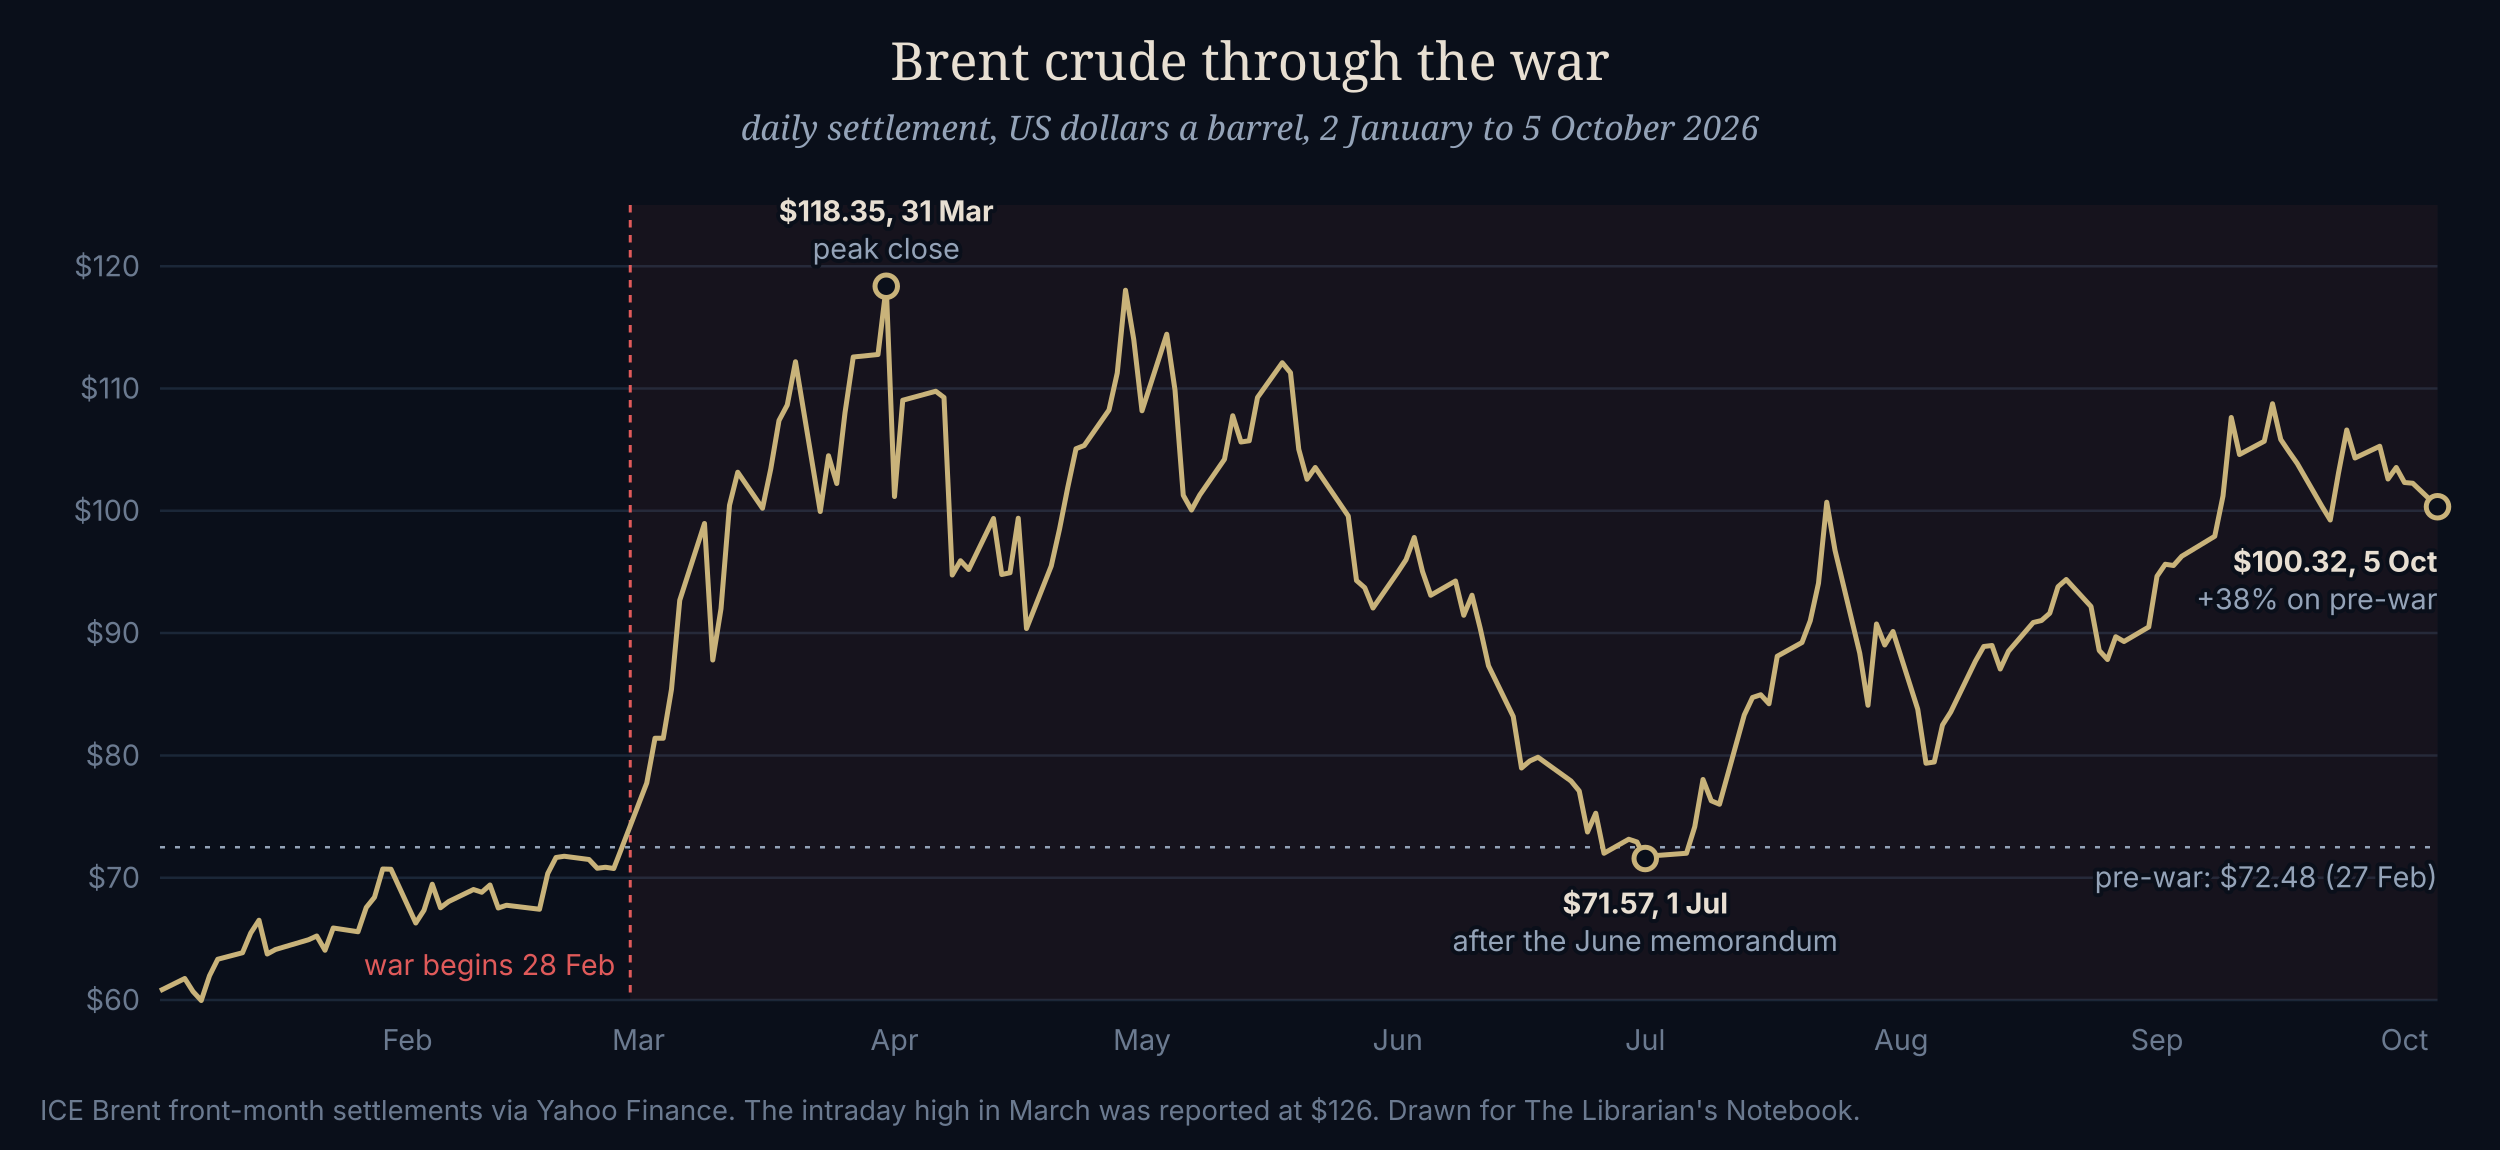
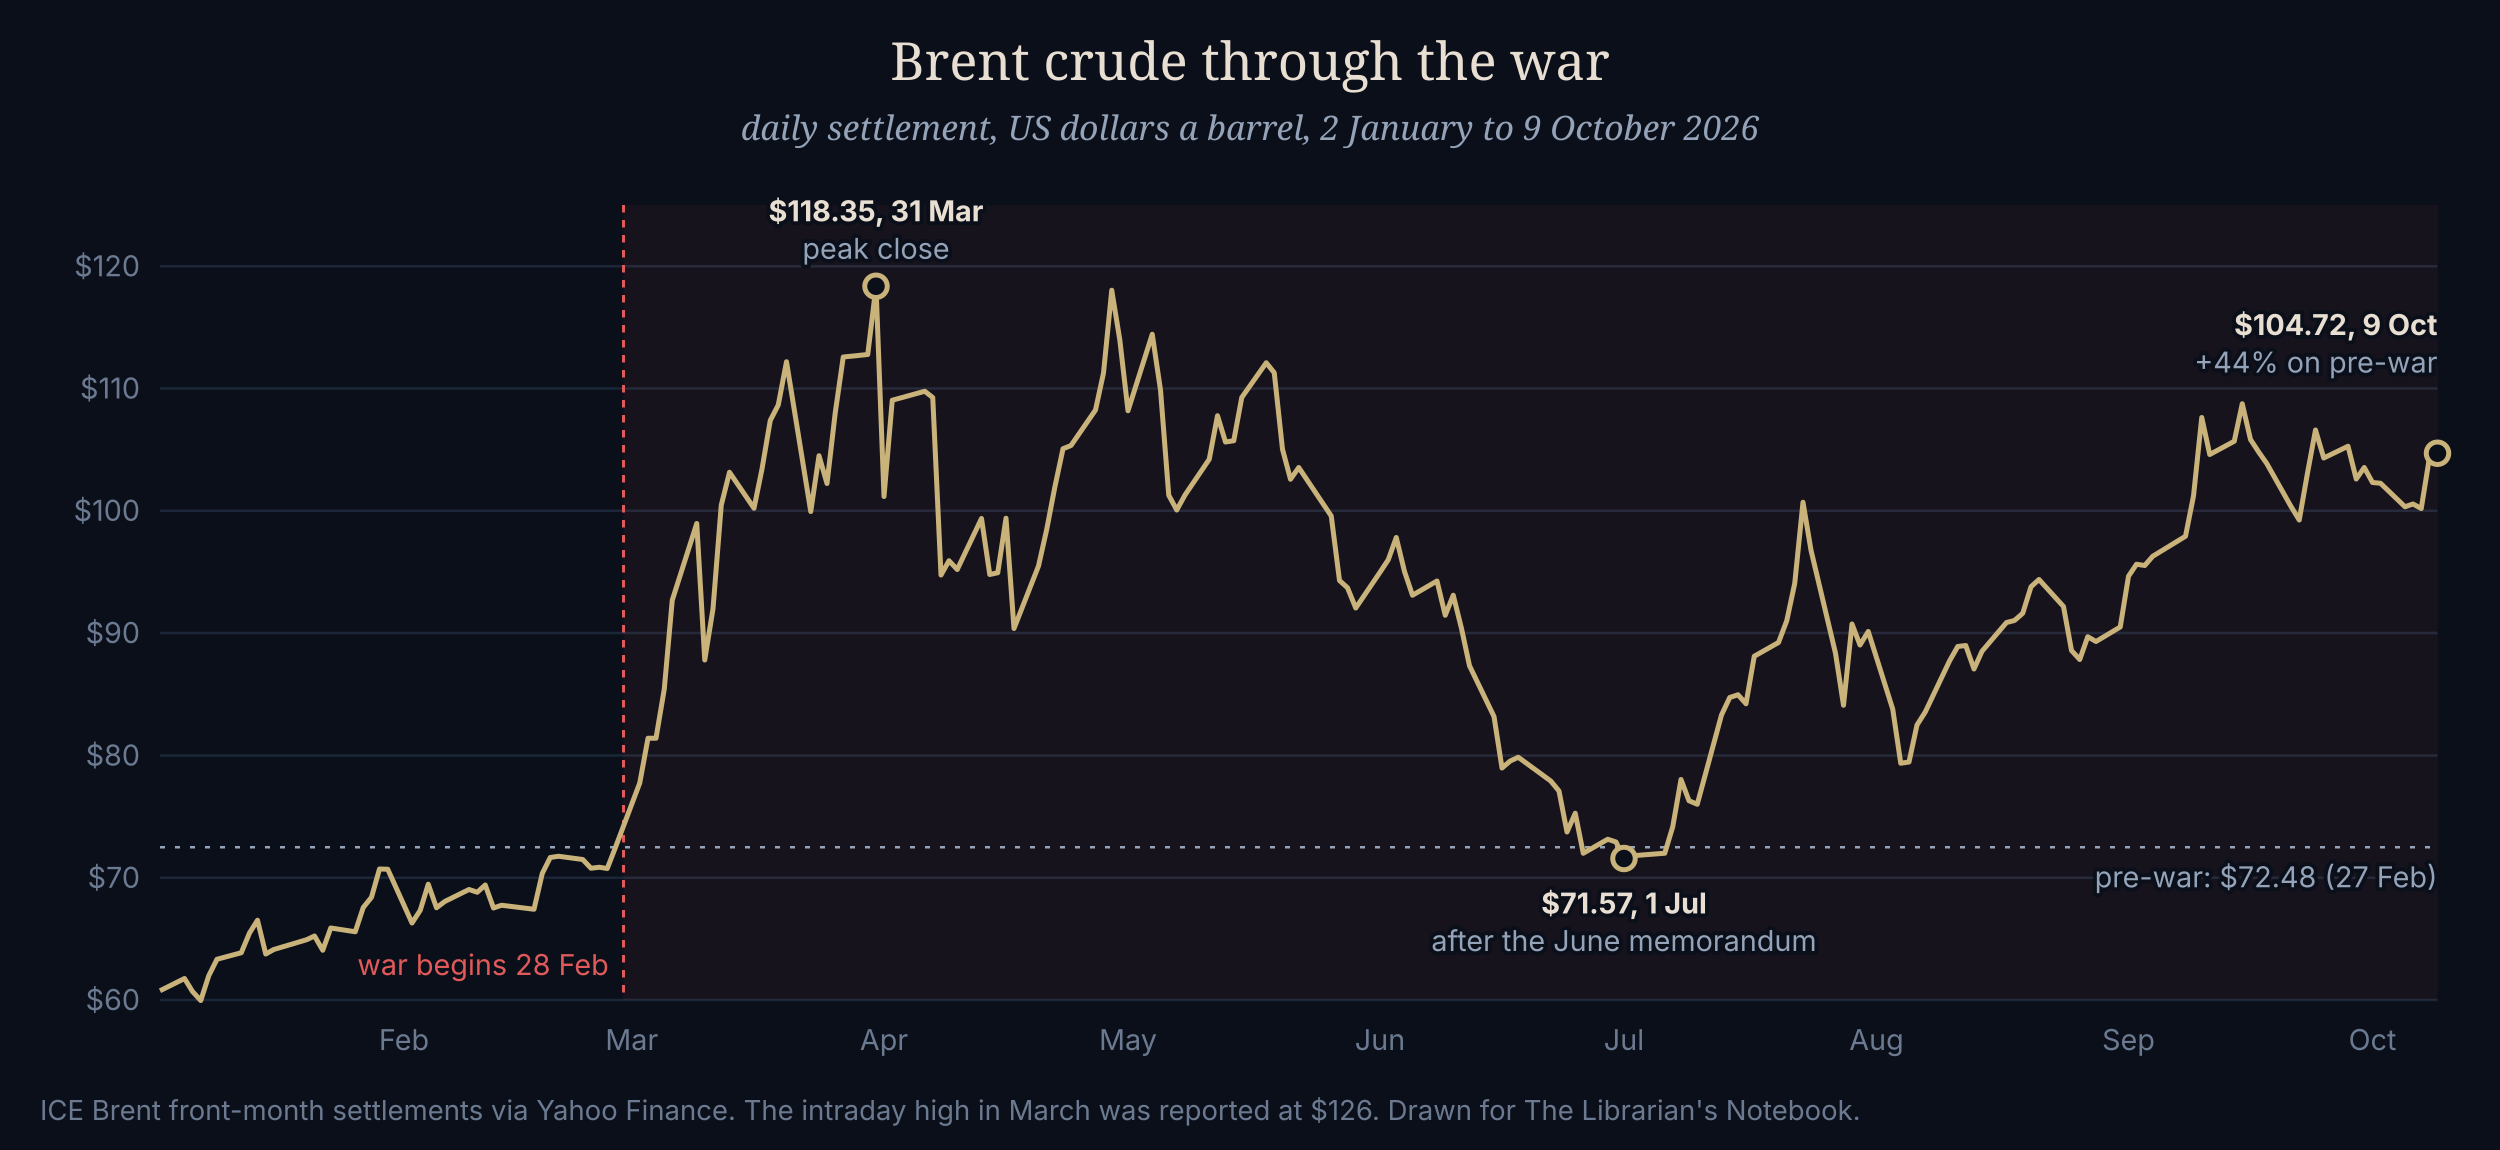
<svg xmlns="http://www.w3.org/2000/svg" viewBox="0 0 1000 460" role="img" aria-label="Line chart of Brent crude from January to 5 October 2026. It sits near $62 to $72 before the war begins on 28 February, peaks at a close of $118.35 on 31 March, falls to $71.57 on 1 July after the June memorandum, and climbs back to about $100, closing at $100.32 on 5 October — about 38 percent above the pre-war $72.48.">
  <rect width="1000" height="460" fill="#0a0f1a" />
  <text x="500.0" y="32.0" font-family="Georgia, serif" font-size="21" fill="#e8dfd2" text-anchor="middle" font-weight="normal">Brent crude through the war</text>
-   <text x="500.0" y="56.0" font-family="Georgia, serif" font-size="13.5" fill="#94a3b8" text-anchor="middle" font-weight="normal" font-style="italic">daily settlement, US dollars a barrel, 2 January to 5 October 2026</text>
+   <text x="500.0" y="56.0" font-family="Georgia, serif" font-size="13.5" fill="#94a3b8" text-anchor="middle" font-weight="normal" font-style="italic">daily settlement, US dollars a barrel, 2 January to 9 October 2026</text>
  <line x1="64" y1="400.0" x2="975" y2="400.0" stroke="#1b2738" stroke-width="1" />
  <text x="56.0" y="404.0" font-family="ui-sans-serif, system-ui, -apple-system, 'Segoe UI', sans-serif" font-size="11.5" fill="#6b7a90" text-anchor="end" font-weight="normal">$60</text>
  <line x1="64" y1="351.1" x2="975" y2="351.1" stroke="#1b2738" stroke-width="1" />
  <text x="56.0" y="355.1" font-family="ui-sans-serif, system-ui, -apple-system, 'Segoe UI', sans-serif" font-size="11.5" fill="#6b7a90" text-anchor="end" font-weight="normal">$70</text>
  <line x1="64" y1="302.2" x2="975" y2="302.2" stroke="#1b2738" stroke-width="1" />
  <text x="56.0" y="306.2" font-family="ui-sans-serif, system-ui, -apple-system, 'Segoe UI', sans-serif" font-size="11.5" fill="#6b7a90" text-anchor="end" font-weight="normal">$80</text>
  <line x1="64" y1="253.2" x2="975" y2="253.2" stroke="#1b2738" stroke-width="1" />
  <text x="56.0" y="257.2" font-family="ui-sans-serif, system-ui, -apple-system, 'Segoe UI', sans-serif" font-size="11.5" fill="#6b7a90" text-anchor="end" font-weight="normal">$90</text>
  <line x1="64" y1="204.3" x2="975" y2="204.3" stroke="#1b2738" stroke-width="1" />
  <text x="56.0" y="208.3" font-family="ui-sans-serif, system-ui, -apple-system, 'Segoe UI', sans-serif" font-size="11.5" fill="#6b7a90" text-anchor="end" font-weight="normal">$100</text>
  <line x1="64" y1="155.4" x2="975" y2="155.4" stroke="#1b2738" stroke-width="1" />
  <text x="56.0" y="159.4" font-family="ui-sans-serif, system-ui, -apple-system, 'Segoe UI', sans-serif" font-size="11.5" fill="#6b7a90" text-anchor="end" font-weight="normal">$110</text>
  <line x1="64" y1="106.5" x2="975" y2="106.5" stroke="#1b2738" stroke-width="1" />
  <text x="56.0" y="110.5" font-family="ui-sans-serif, system-ui, -apple-system, 'Segoe UI', sans-serif" font-size="11.5" fill="#6b7a90" text-anchor="end" font-weight="normal">$120</text>
-   <text x="163.0" y="420.0" font-family="ui-sans-serif, system-ui, -apple-system, 'Segoe UI', sans-serif" font-size="11.5" fill="#6b7a90" text-anchor="middle" font-weight="normal">Feb</text>
-   <text x="255.4" y="420.0" font-family="ui-sans-serif, system-ui, -apple-system, 'Segoe UI', sans-serif" font-size="11.5" fill="#6b7a90" text-anchor="middle" font-weight="normal">Mar</text>
-   <text x="357.8" y="420.0" font-family="ui-sans-serif, system-ui, -apple-system, 'Segoe UI', sans-serif" font-size="11.5" fill="#6b7a90" text-anchor="middle" font-weight="normal">Apr</text>
-   <text x="456.8" y="420.0" font-family="ui-sans-serif, system-ui, -apple-system, 'Segoe UI', sans-serif" font-size="11.5" fill="#6b7a90" text-anchor="middle" font-weight="normal">May</text>
-   <text x="559.1" y="420.0" font-family="ui-sans-serif, system-ui, -apple-system, 'Segoe UI', sans-serif" font-size="11.5" fill="#6b7a90" text-anchor="middle" font-weight="normal">Jun</text>
-   <text x="658.1" y="420.0" font-family="ui-sans-serif, system-ui, -apple-system, 'Segoe UI', sans-serif" font-size="11.5" fill="#6b7a90" text-anchor="middle" font-weight="normal">Jul</text>
-   <text x="760.5" y="420.0" font-family="ui-sans-serif, system-ui, -apple-system, 'Segoe UI', sans-serif" font-size="11.5" fill="#6b7a90" text-anchor="middle" font-weight="normal">Aug</text>
-   <text x="862.8" y="420.0" font-family="ui-sans-serif, system-ui, -apple-system, 'Segoe UI', sans-serif" font-size="11.5" fill="#6b7a90" text-anchor="middle" font-weight="normal">Sep</text>
-   <text x="961.8" y="420.0" font-family="ui-sans-serif, system-ui, -apple-system, 'Segoe UI', sans-serif" font-size="11.5" fill="#6b7a90" text-anchor="middle" font-weight="normal">Oct</text>
-   <rect x="252.1" y="82" width="722.9" height="318" fill="#e05a5a" opacity="0.06" />
-   <line x1="252.1" y1="82" x2="252.1" y2="400" stroke="#e05a5a" stroke-width="1.2" stroke-dasharray="3 3" />
+   <text x="161.6" y="420.0" font-family="ui-sans-serif, system-ui, -apple-system, 'Segoe UI', sans-serif" font-size="11.5" fill="#6b7a90" text-anchor="middle" font-weight="normal">Feb</text>
+   <text x="252.7" y="420.0" font-family="ui-sans-serif, system-ui, -apple-system, 'Segoe UI', sans-serif" font-size="11.5" fill="#6b7a90" text-anchor="middle" font-weight="normal">Mar</text>
+   <text x="353.6" y="420.0" font-family="ui-sans-serif, system-ui, -apple-system, 'Segoe UI', sans-serif" font-size="11.5" fill="#6b7a90" text-anchor="middle" font-weight="normal">Apr</text>
+   <text x="451.2" y="420.0" font-family="ui-sans-serif, system-ui, -apple-system, 'Segoe UI', sans-serif" font-size="11.5" fill="#6b7a90" text-anchor="middle" font-weight="normal">May</text>
+   <text x="552.0" y="420.0" font-family="ui-sans-serif, system-ui, -apple-system, 'Segoe UI', sans-serif" font-size="11.5" fill="#6b7a90" text-anchor="middle" font-weight="normal">Jun</text>
+   <text x="649.6" y="420.0" font-family="ui-sans-serif, system-ui, -apple-system, 'Segoe UI', sans-serif" font-size="11.5" fill="#6b7a90" text-anchor="middle" font-weight="normal">Jul</text>
+   <text x="750.6" y="420.0" font-family="ui-sans-serif, system-ui, -apple-system, 'Segoe UI', sans-serif" font-size="11.5" fill="#6b7a90" text-anchor="middle" font-weight="normal">Aug</text>
+   <text x="851.4" y="420.0" font-family="ui-sans-serif, system-ui, -apple-system, 'Segoe UI', sans-serif" font-size="11.5" fill="#6b7a90" text-anchor="middle" font-weight="normal">Sep</text>
+   <text x="949.0" y="420.0" font-family="ui-sans-serif, system-ui, -apple-system, 'Segoe UI', sans-serif" font-size="11.5" fill="#6b7a90" text-anchor="middle" font-weight="normal">Oct</text>
+   <rect x="249.4" y="82" width="725.6" height="318" fill="#e05a5a" opacity="0.06" />
+   <line x1="249.4" y1="82" x2="249.4" y2="400" stroke="#e05a5a" stroke-width="1.2" stroke-dasharray="3 3" />
  <line x1="64" y1="338.9" x2="975" y2="338.9" stroke="#94a3b8" stroke-width="1" stroke-dasharray="2 4" />
  <text x="975.0" y="354.9" font-family="ui-sans-serif, system-ui, -apple-system, 'Segoe UI', sans-serif" font-size="11.5" fill="#94a3b8" text-anchor="end" font-weight="normal" stroke="#0a0f1a" stroke-width="3.2" stroke-linejoin="round" paint-order="stroke">pre-war: $72.48 (27 Feb)</text>
-   <path d="M64.0,396.3 L73.9,391.4 L77.2,396.6 L80.5,400.2 L83.8,390.3 L87.1,383.7 L97.0,381.1 L100.3,373.2 L103.6,368.1 L106.9,381.6 L110.2,379.8 L123.4,375.9 L126.7,374.4 L130.0,380.1 L133.3,371.2 L143.2,372.7 L146.5,363.0 L149.8,358.9 L153.1,347.6 L156.4,347.7 L166.3,369.2 L169.6,364.1 L172.9,353.7 L176.2,363.1 L179.5,360.6 L189.4,355.8 L192.7,356.9 L196.0,354.0 L199.3,363.2 L202.6,362.1 L215.8,363.7 L219.1,349.4 L222.4,343.0 L225.7,342.5 L235.6,343.8 L238.9,347.3 L242.2,346.9 L245.5,347.4 L248.8,338.9 L258.7,313.2 L262.0,295.3 L265.3,295.3 L268.6,275.7 L271.9,240.1 L281.8,209.4 L285.1,264.0 L288.4,243.5 L291.8,202.1 L295.1,188.9 L305.0,203.3 L308.3,187.6 L311.6,168.2 L314.9,162.0 L318.2,144.7 L328.1,204.6 L331.4,182.3 L334.7,193.4 L338.0,165.1 L341.3,142.8 L351.2,141.8 L354.5,114.5 L357.8,198.6 L361.1,160.1 L374.3,156.5 L377.6,159.0 L380.9,230.0 L384.2,224.3 L387.5,227.8 L397.4,207.4 L400.7,229.8 L404.0,229.1 L407.3,207.3 L410.6,251.4 L420.5,226.4 L423.8,211.7 L427.1,195.0 L430.4,179.5 L433.7,178.2 L443.6,164.0 L446.9,149.2 L450.2,116.1 L453.5,135.8 L456.8,164.3 L466.7,133.7 L470.0,156.0 L473.3,198.1 L476.6,204.0 L479.9,198.0 L489.8,183.7 L493.1,166.3 L496.4,176.8 L499.7,176.3 L503.0,159.0 L512.9,145.1 L516.2,149.1 L519.5,179.7 L522.8,191.7 L526.1,187.0 L539.3,206.4 L542.6,232.2 L545.9,235.1 L549.2,243.2 L559.1,228.9 L562.4,223.9 L565.7,215.0 L569.0,228.6 L572.3,238.1 L582.2,232.4 L585.5,246.1 L588.8,238.1 L592.1,251.4 L595.4,266.3 L605.3,286.6 L608.6,307.2 L611.9,304.4 L615.2,302.9 L628.4,312.4 L631.7,316.4 L635.0,332.8 L638.3,325.3 L641.6,341.3 L651.5,335.7 L654.8,336.8 L658.1,343.4 L661.4,342.3 L674.6,341.3 L677.9,330.7 L681.2,311.8 L684.5,320.3 L687.8,321.7 L697.7,286.0 L701.0,279.0 L704.3,277.9 L707.6,281.5 L710.9,262.5 L720.8,257.0 L724.1,248.3 L727.4,233.3 L730.7,200.9 L734.0,220.1 L743.9,261.3 L747.2,282.1 L750.6,249.6 L753.9,258.0 L757.2,252.6 L767.1,283.7 L770.4,305.3 L773.7,304.8 L777.0,290.0 L780.3,284.8 L790.2,264.4 L793.5,258.6 L796.8,258.2 L800.1,267.6 L803.4,260.5 L813.3,249.0 L816.6,248.2 L819.9,245.3 L823.2,234.7 L826.5,231.8 L836.4,242.6 L839.7,260.2 L843.0,263.8 L846.3,254.7 L849.6,256.6 L859.5,250.8 L862.8,230.5 L866.1,225.7 L869.4,226.2 L872.7,222.5 L885.9,214.5 L889.2,198.4 L892.5,167.0 L895.8,181.8 L905.7,176.5 L909.0,161.5 L912.3,175.8 L915.6,180.7 L918.9,185.4 L928.8,202.6 L932.1,208.0 L935.4,189.2 L938.7,172.0 L942.0,183.2 L951.9,178.5 L955.2,191.6 L958.5,187.0 L961.8,193.0 L965.1,193.3 L975.0,202.7" fill="none" stroke="#c9b37a" stroke-width="2" stroke-linejoin="round" />
-   <text x="246.1" y="390.0" font-family="ui-sans-serif, system-ui, -apple-system, 'Segoe UI', sans-serif" font-size="11.5" fill="#e05a5a" text-anchor="end" font-weight="normal">war begins 28 Feb</text>
-   <circle cx="354.5" cy="114.5" r="4.5" fill="#0a0f1a" stroke="#c9b37a" stroke-width="2" />
-   <text x="354.5" y="88.5" font-family="ui-sans-serif, system-ui, -apple-system, 'Segoe UI', sans-serif" font-size="11.5" fill="#e8dfd2" text-anchor="middle" font-weight="bold" stroke="#0a0f1a" stroke-width="3.2" stroke-linejoin="round" paint-order="stroke">$118.35, 31 Mar</text>
-   <text x="354.5" y="103.5" font-family="ui-sans-serif, system-ui, -apple-system, 'Segoe UI', sans-serif" font-size="11.5" fill="#94a3b8" text-anchor="middle" font-weight="normal" stroke="#0a0f1a" stroke-width="3.2" stroke-linejoin="round" paint-order="stroke">peak close</text>
-   <circle cx="658.1" cy="343.4" r="4.5" fill="#0a0f1a" stroke="#c9b37a" stroke-width="2" />
-   <text x="658.1" y="365.4" font-family="ui-sans-serif, system-ui, -apple-system, 'Segoe UI', sans-serif" font-size="11.5" fill="#e8dfd2" text-anchor="middle" font-weight="bold" stroke="#0a0f1a" stroke-width="3.2" stroke-linejoin="round" paint-order="stroke">$71.57, 1 Jul</text>
-   <text x="658.1" y="380.4" font-family="ui-sans-serif, system-ui, -apple-system, 'Segoe UI', sans-serif" font-size="11.5" fill="#94a3b8" text-anchor="middle" font-weight="normal" stroke="#0a0f1a" stroke-width="3.2" stroke-linejoin="round" paint-order="stroke">after the June memorandum</text>
-   <circle cx="975.0" cy="202.7" r="4.5" fill="#0a0f1a" stroke="#c9b37a" stroke-width="2" />
-   <text x="975.0" y="228.7" font-family="ui-sans-serif, system-ui, -apple-system, 'Segoe UI', sans-serif" font-size="11.5" fill="#e8dfd2" text-anchor="end" font-weight="bold" stroke="#0a0f1a" stroke-width="3.2" stroke-linejoin="round" paint-order="stroke">$100.32, 5 Oct</text>
-   <text x="975.0" y="243.7" font-family="ui-sans-serif, system-ui, -apple-system, 'Segoe UI', sans-serif" font-size="11.5" fill="#94a3b8" text-anchor="end" font-weight="normal" stroke="#0a0f1a" stroke-width="3.2" stroke-linejoin="round" paint-order="stroke">+38% on pre-war</text>
+   <path d="M64.0,396.3 L73.8,391.4 L77.0,396.6 L80.3,400.2 L83.5,390.3 L86.8,383.7 L96.5,381.1 L99.8,373.2 L103.0,368.1 L106.3,381.6 L109.5,379.8 L122.6,375.9 L125.8,374.4 L129.1,380.1 L132.3,371.2 L142.1,372.7 L145.3,363.0 L148.6,358.9 L151.8,347.6 L155.1,347.7 L164.8,369.2 L168.1,364.1 L171.3,353.7 L174.6,363.1 L177.9,360.6 L187.6,355.8 L190.9,356.9 L194.1,354.0 L197.4,363.2 L200.6,362.1 L213.6,363.7 L216.9,349.4 L220.1,343.0 L223.4,342.5 L233.1,343.8 L236.4,347.3 L239.7,346.9 L242.9,347.4 L246.2,338.9 L255.9,313.2 L259.2,295.3 L262.4,295.3 L265.7,275.7 L268.9,240.1 L278.7,209.4 L281.9,264.0 L285.2,243.5 L288.5,202.1 L291.8,188.9 L301.6,203.3 L304.8,187.6 L308.1,168.2 L311.3,162.0 L314.6,144.7 L324.3,204.6 L327.6,182.3 L330.8,193.4 L334.1,165.1 L337.3,142.8 L347.1,141.8 L350.4,114.5 L353.6,198.6 L356.9,160.1 L369.9,156.5 L373.1,159.0 L376.4,230.0 L379.6,224.3 L382.9,227.8 L392.6,207.4 L395.9,229.8 L399.1,229.1 L402.4,207.3 L405.6,251.4 L415.4,226.4 L418.7,211.7 L421.9,195.0 L425.2,179.5 L428.4,178.2 L438.2,164.0 L441.4,149.2 L444.7,116.1 L447.9,135.8 L451.2,164.3 L460.9,133.7 L464.2,156.0 L467.5,198.1 L470.7,204.0 L474.0,198.0 L483.7,183.7 L487.0,166.3 L490.2,176.8 L493.5,176.3 L496.7,159.0 L506.5,145.1 L509.7,149.1 L513.0,179.7 L516.2,191.7 L519.5,187.0 L532.5,206.4 L535.8,232.2 L539.0,235.1 L542.3,243.2 L552.0,228.9 L555.3,223.9 L558.5,215.0 L561.8,228.6 L565.0,238.1 L574.8,232.4 L578.1,246.1 L581.3,238.1 L584.6,251.4 L587.8,266.3 L597.6,286.6 L600.8,307.2 L604.1,304.4 L607.3,302.9 L620.3,312.4 L623.6,316.4 L626.8,332.8 L630.1,325.3 L633.3,341.3 L643.1,335.7 L646.4,336.8 L649.6,343.4 L652.9,342.3 L665.9,341.3 L669.1,330.7 L672.4,311.8 L675.6,320.3 L678.9,321.7 L688.6,286.0 L691.9,279.0 L695.2,277.9 L698.4,281.5 L701.7,262.5 L711.4,257.0 L714.7,248.3 L717.9,233.3 L721.2,200.9 L724.4,220.1 L734.2,261.3 L737.4,282.1 L740.8,249.6 L744.0,258.0 L747.3,252.6 L757.1,283.7 L760.3,305.3 L763.6,304.8 L766.8,290.0 L770.1,284.8 L779.8,264.4 L783.1,258.6 L786.3,258.2 L789.6,267.6 L792.8,260.5 L802.6,249.0 L805.8,248.2 L809.1,245.3 L812.4,234.7 L815.6,231.8 L825.4,242.6 L828.6,260.2 L831.9,263.8 L835.1,254.7 L838.4,256.6 L848.1,250.8 L851.4,230.5 L854.6,225.7 L857.9,226.2 L861.1,222.5 L874.2,214.5 L877.4,198.4 L880.7,167.0 L883.9,181.8 L893.7,176.5 L896.9,161.5 L900.2,175.8 L903.4,180.7 L906.7,185.4 L916.4,202.6 L919.7,208.0 L923.0,189.2 L926.2,172.0 L929.5,183.2 L939.2,178.5 L942.5,191.6 L945.7,187.0 L949.0,193.0 L952.2,193.3 L962.0,202.7 L965.2,201.6 L968.5,203.4 L971.7,183.5 L975.0,181.3" fill="none" stroke="#c9b37a" stroke-width="2" stroke-linejoin="round" />
+   <text x="243.5" y="390.0" font-family="ui-sans-serif, system-ui, -apple-system, 'Segoe UI', sans-serif" font-size="11.5" fill="#e05a5a" text-anchor="end" font-weight="normal">war begins 28 Feb</text>
+   <circle cx="350.4" cy="114.5" r="4.5" fill="#0a0f1a" stroke="#c9b37a" stroke-width="2" />
+   <text x="350.4" y="88.5" font-family="ui-sans-serif, system-ui, -apple-system, 'Segoe UI', sans-serif" font-size="11.5" fill="#e8dfd2" text-anchor="middle" font-weight="bold" stroke="#0a0f1a" stroke-width="3.2" stroke-linejoin="round" paint-order="stroke">$118.35, 31 Mar</text>
+   <text x="350.4" y="103.5" font-family="ui-sans-serif, system-ui, -apple-system, 'Segoe UI', sans-serif" font-size="11.5" fill="#94a3b8" text-anchor="middle" font-weight="normal" stroke="#0a0f1a" stroke-width="3.2" stroke-linejoin="round" paint-order="stroke">peak close</text>
+   <circle cx="649.6" cy="343.4" r="4.5" fill="#0a0f1a" stroke="#c9b37a" stroke-width="2" />
+   <text x="649.6" y="365.4" font-family="ui-sans-serif, system-ui, -apple-system, 'Segoe UI', sans-serif" font-size="11.5" fill="#e8dfd2" text-anchor="middle" font-weight="bold" stroke="#0a0f1a" stroke-width="3.2" stroke-linejoin="round" paint-order="stroke">$71.57, 1 Jul</text>
+   <text x="649.6" y="380.4" font-family="ui-sans-serif, system-ui, -apple-system, 'Segoe UI', sans-serif" font-size="11.5" fill="#94a3b8" text-anchor="middle" font-weight="normal" stroke="#0a0f1a" stroke-width="3.2" stroke-linejoin="round" paint-order="stroke">after the June memorandum</text>
+   <circle cx="975.0" cy="181.3" r="4.5" fill="#0a0f1a" stroke="#c9b37a" stroke-width="2" />
+   <text x="975.0" y="134.0" font-family="ui-sans-serif, system-ui, -apple-system, 'Segoe UI', sans-serif" font-size="11.5" fill="#e8dfd2" text-anchor="end" font-weight="bold" stroke="#0a0f1a" stroke-width="3.2" stroke-linejoin="round" paint-order="stroke">$104.72, 9 Oct</text>
+   <text x="975.0" y="149.0" font-family="ui-sans-serif, system-ui, -apple-system, 'Segoe UI', sans-serif" font-size="11.5" fill="#94a3b8" text-anchor="end" font-weight="normal" stroke="#0a0f1a" stroke-width="3.2" stroke-linejoin="round" paint-order="stroke">+44% on pre-war</text>
  <text x="16.0" y="448.0" font-family="ui-sans-serif, system-ui, -apple-system, 'Segoe UI', sans-serif" font-size="11" fill="#6b7a90" text-anchor="start" font-weight="normal">ICE Brent front-month settlements via Yahoo Finance. The intraday high in March was reported at $126. Drawn for The Librarian's Notebook.</text>
</svg>
